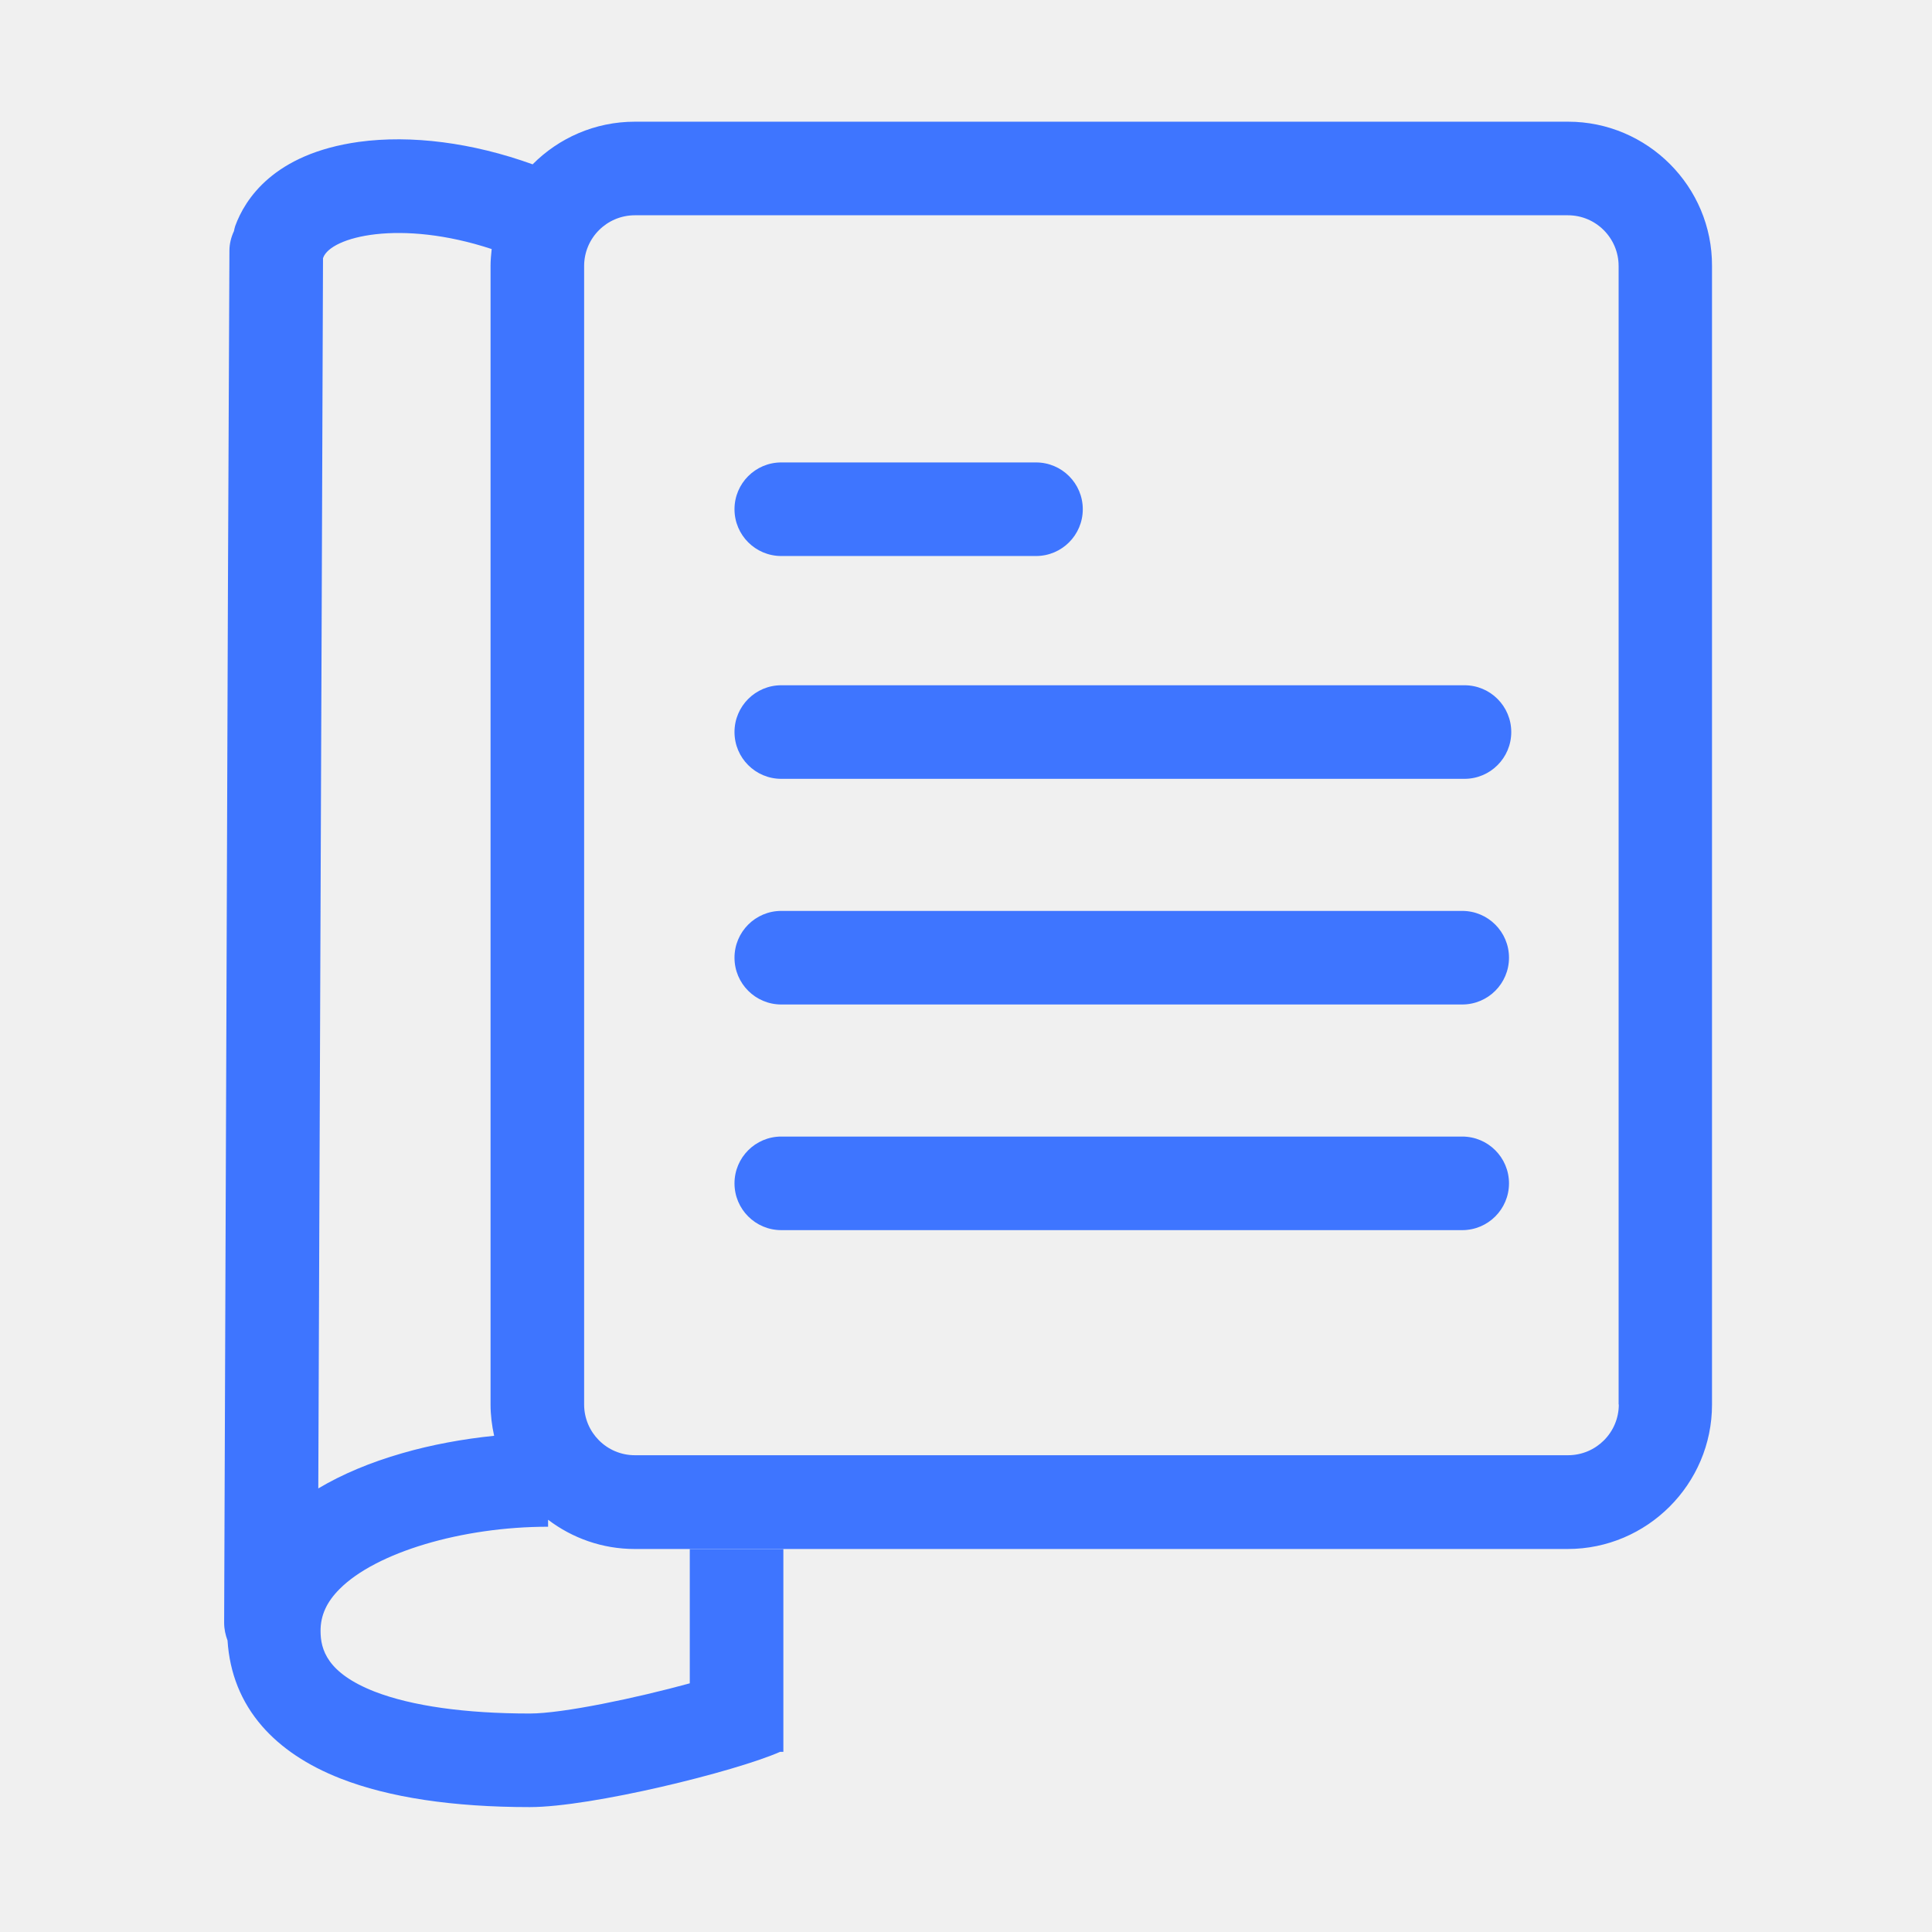
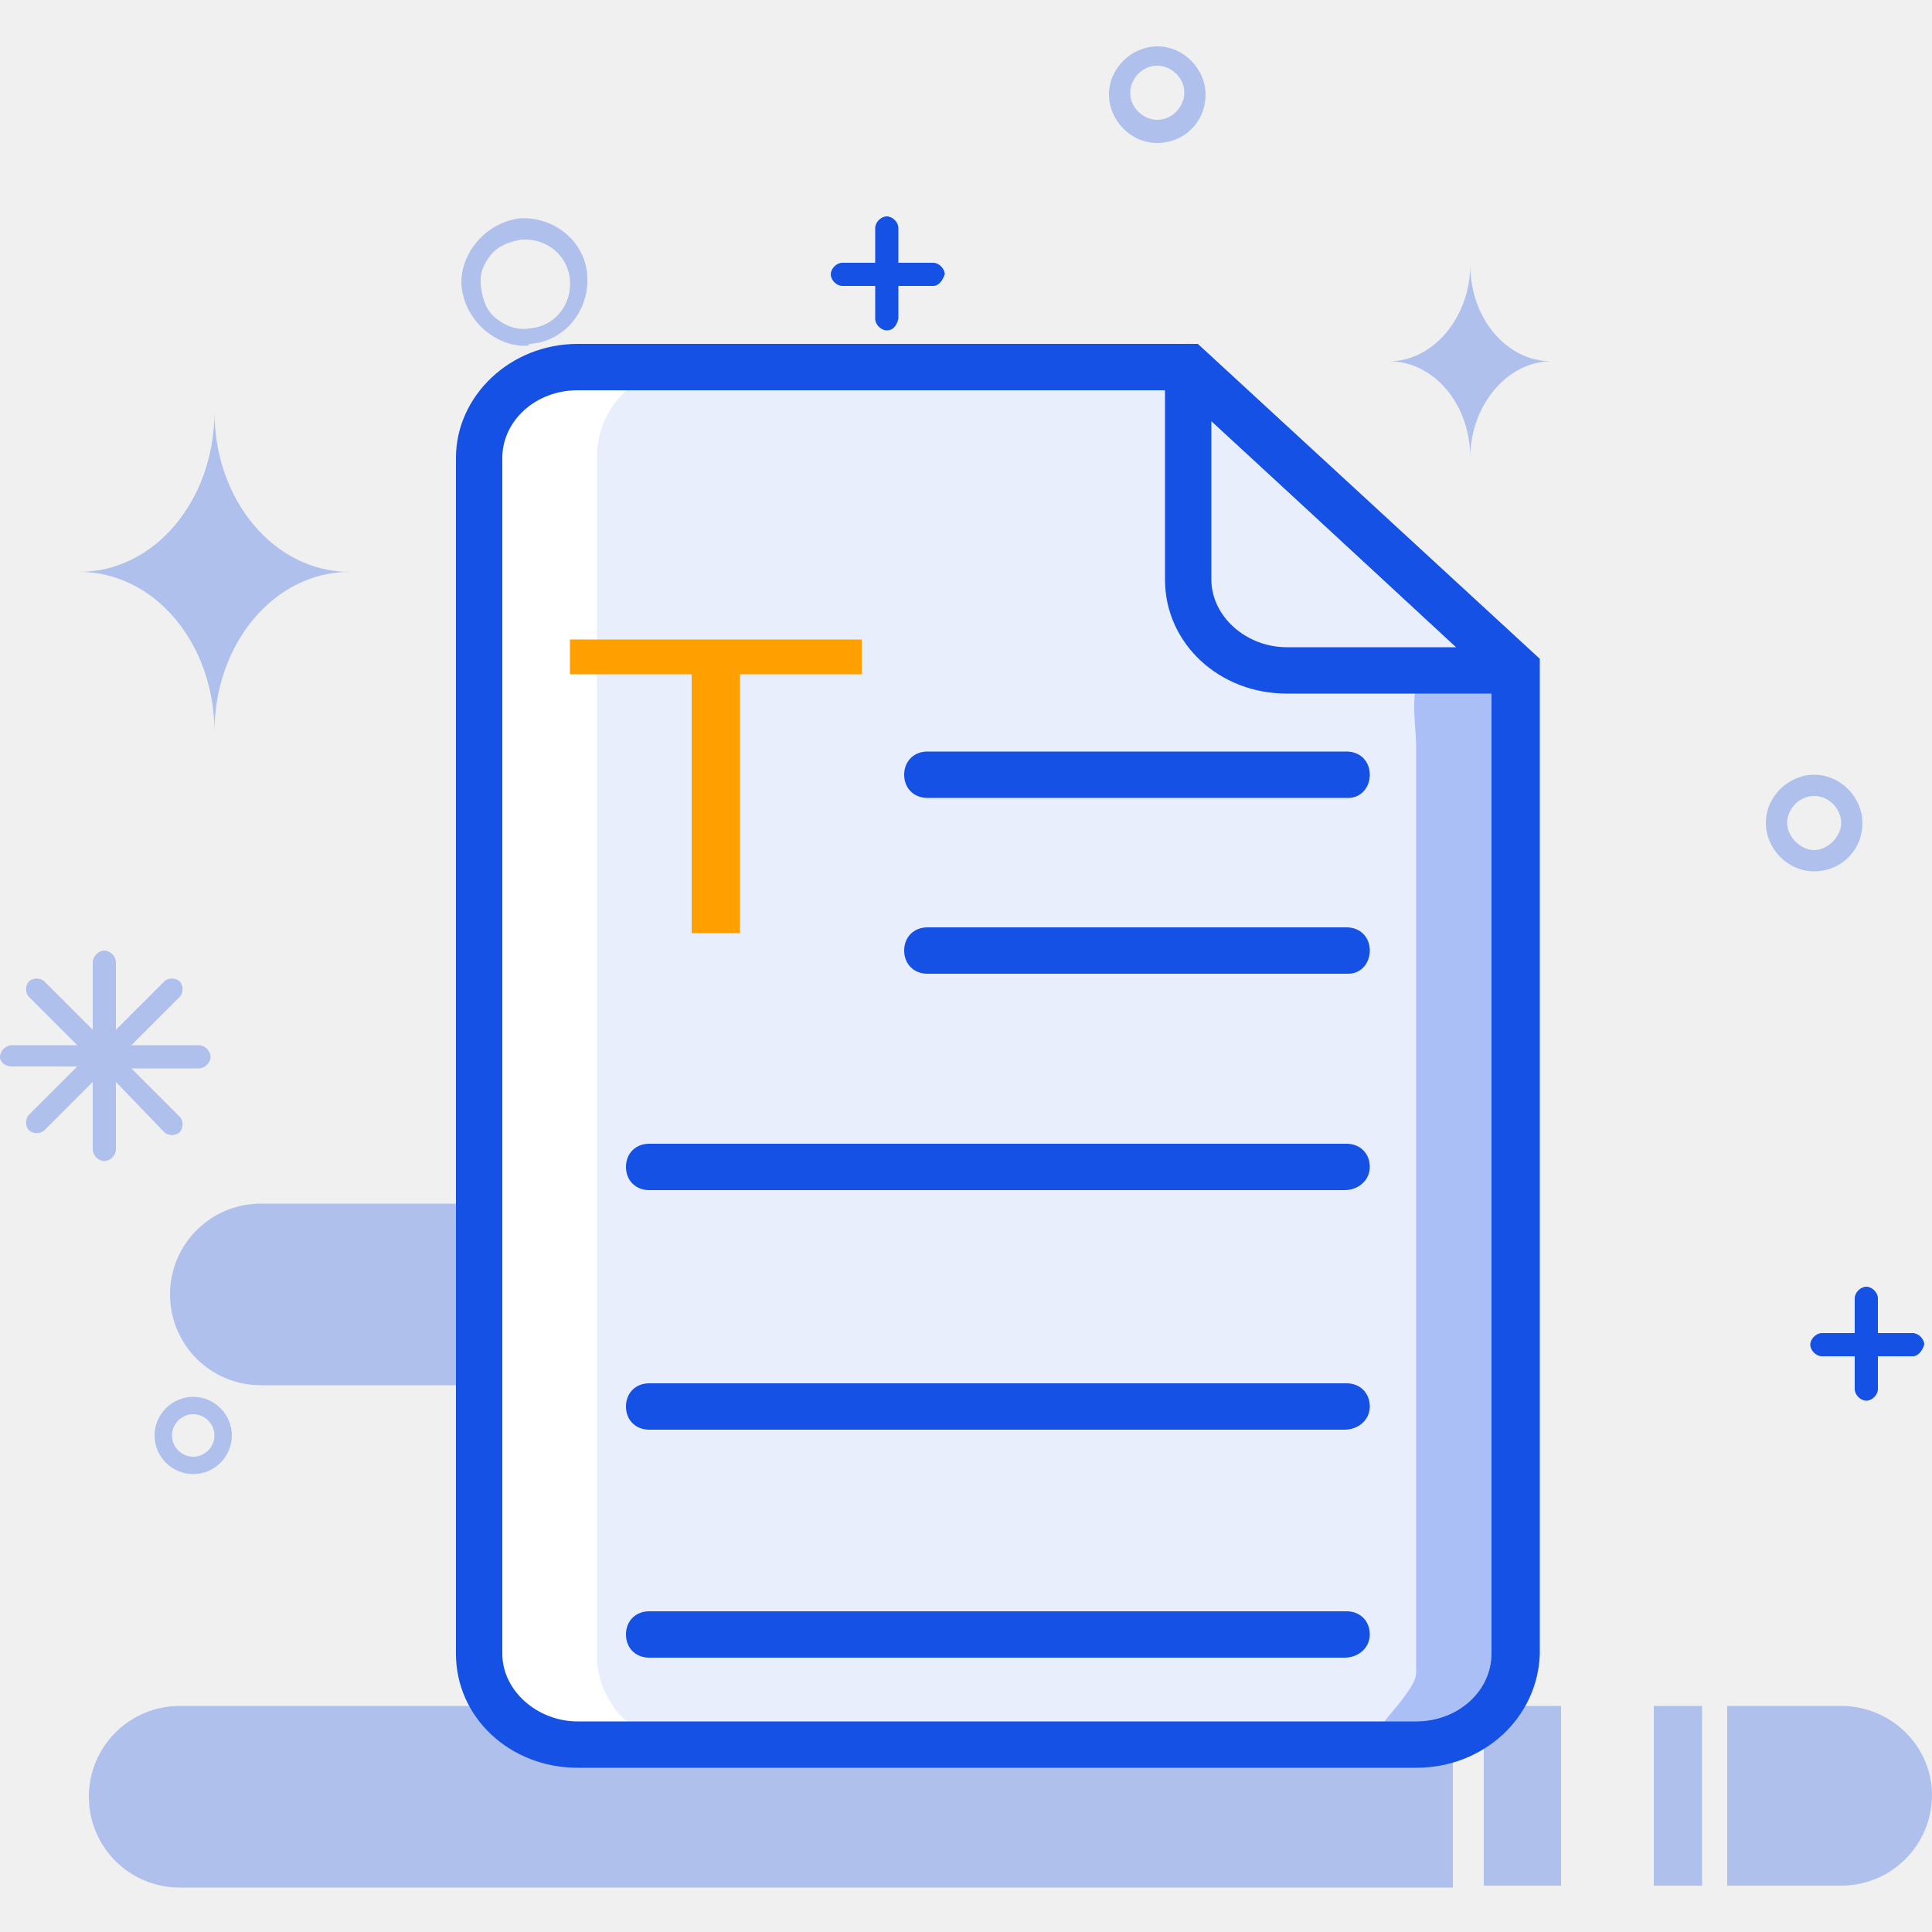
- <svg xmlns="http://www.w3.org/2000/svg" t="1687865069445" class="icon" viewBox="0 0 1024 1024" version="1.1" p-id="3226" width="200" height="200">
-   <path d="M831.1 64.5H336.5c-21.2 0-40.4 8.7-54.2 22.6-31.8-11.5-64.4-15.7-92.1-11.9-45.3 6.3-60.4 30.6-65.5 44.5-0.3 0.9-0.5 1.8-0.7 2.8-1.5 3.2-2.4 6.7-2.4 10.4l-0.8 181.7c-0.4 121.2-1.1 303-2 545.4v0.1c0 3.3 0.7 6.5 1.8 9.4 1.1 17.2 7.1 32.5 18.3 45.4 10 11.5 24 20.9 41.7 27.8 25.6 10 59.4 15.1 100.2 15.1 32.6 0 108.9-18.8 132.7-29.3h1.7V821.1h-49.6v71.1c-28.1 7.7-67.2 16-84.8 16-34.2 0-62.6-4-82.2-11.6-25.3-9.9-28.7-22.4-28.7-32.2 0-8.2 3.2-15.3 10.1-22.2 19.3-19.4 64.8-33 110.5-33v-3.7c12.8 9.7 28.7 15.5 45.9 15.5h494.5c42.1 0 76.5-34.4 76.5-76.5V141c0.2-42.1-34.2-76.5-76.3-76.5zM213.3 770.2c-17.1 4.9-32 11.2-44.6 18.7 1.6-406.4 2.4-620.6 2.5-652 0-0.1 0.1-0.2 0.1-0.3 4-11.1 40.7-20.6 89.3-4.6-0.3 2.9-0.6 5.9-0.6 8.9v603.4c0 5.7 0.7 11.3 1.9 16.7-16.7 1.7-33.4 4.8-48.6 9.2zM858 744.4c0 14.9-12.1 26.9-26.9 26.9H336.5c-14.9 0-26.9-12.1-26.9-26.9V141c0-14.9 12.1-26.9 26.9-26.9H831c14.9 0 26.9 12.1 26.9 26.9v603.4z" fill="#3E75FF" p-id="3227" />
-   <path d="M776.2 363.2H414.1c-13.7 0-24.8 11.1-24.8 24.8 0 13.7 11.1 24.8 24.8 24.8h362.1c13.7 0 24.8-11.1 24.8-24.8 0-13.7-11.1-24.8-24.8-24.8zM414.1 294.7h135c13.7 0 24.8-11.1 24.8-24.8 0-13.7-11.1-24.8-24.8-24.8h-135c-13.7 0-24.8 11.1-24.8 24.8 0 13.7 11.1 24.8 24.8 24.8zM775 482.8H414.1c-13.7 0-24.8 11.1-24.8 24.8 0 13.7 11.1 24.8 24.8 24.8H775c13.7 0 24.8-11.1 24.8-24.8 0-13.7-11.1-24.8-24.8-24.8zM775 602.4H414.1c-13.7 0-24.8 11.1-24.8 24.8 0 13.7 11.1 24.8 24.8 24.8H775c13.7 0 24.8-11.1 24.8-24.8 0-13.7-11.1-24.8-24.8-24.8z" fill="#3E75FF" p-id="3228" />
+ <svg xmlns="http://www.w3.org/2000/svg" t="1689706557877" class="icon" viewBox="0 0 1024 1024" version="1.1" p-id="2971" width="64" height="64">
+   <path d="M609.28 734.208h-471.04c-26.624 0-48.128-21.504-48.128-48.128s21.504-48.128 48.128-48.128h470.016c26.624 0 48.128 21.504 48.128 48.128 1.024 26.624-21.504 48.128-47.104 48.128z m0 0" fill="#1651E5" opacity=".3" p-id="2972" />
+   <path d="M769.024 904.192H95.232c-26.624 0-48.128 21.504-48.128 48.128s21.504 48.128 48.128 48.128h674.816v-96.256z" fill="#1651E5" opacity=".3" p-id="2973" />
+   <path d="M786.432 904.192h40.96v95.232h-40.96z" fill="#1651E5" opacity=".3" p-id="2974" />
+   <path d="M876.544 904.192h25.6v95.232h-25.6z" fill="#1651E5" opacity=".3" p-id="2975" />
+   <path d="M975.872 904.192h-60.416v95.232h60.416c26.624 0 48.128-21.504 48.128-48.128 0-25.6-21.504-47.104-48.128-47.104z" fill="#1651E5" opacity=".3" p-id="2976" />
+   <path d="M961.536 461.824c-14.336 0-25.6-12.288-25.6-25.6 0-14.336 12.288-25.6 25.6-25.6 14.336 0 25.6 12.288 25.6 25.6 0 14.336-11.264 25.6-25.6 25.6z m0-39.936c-8.192 0-14.336 7.168-14.336 14.336s7.168 14.336 14.336 14.336 14.336-7.168 14.336-14.336-6.144-14.336-14.336-14.336z m0 0" fill="#1651E5" opacity=".3" p-id="2977" />
+   <path d="M278.528 183.296c-8.192 0-15.36-3.072-21.504-8.192-7.168-6.144-11.264-14.336-12.288-22.528-1.024-8.192 2.048-17.408 8.192-24.576 6.144-7.168 14.336-11.264 22.528-12.288 18.432-1.024 34.816 12.288 35.84 30.72 1.024 18.432-12.288 34.816-30.72 35.84 0 1.024-2.048 1.024-2.048 1.024z m0-56.32H276.48c-6.144 1.024-12.288 3.072-16.384 8.192-4.096 5.12-6.144 10.24-5.12 17.408 1.024 7.168 3.072 12.288 8.192 16.384 5.12 4.096 11.264 6.144 17.408 5.12 13.312-1.024 22.528-12.288 21.504-25.6-1.024-13.312-12.288-21.504-23.552-21.504z m0 0" fill="#1651E5" opacity=".3" p-id="2978" />
+   <path d="M55.296 615.424c-3.072 0-6.144-3.072-6.144-6.144V573.44l-25.6 25.6c-2.048 2.048-6.144 2.048-8.192 0-2.048-2.048-2.048-6.144 0-8.192L40.96 565.248H6.144c-3.072 0-6.144-2.048-6.144-5.12s3.072-6.144 6.144-6.144H40.96l-25.6-25.6c-2.048-2.048-2.048-6.144 0-8.192 2.048-2.048 6.144-2.048 8.192 0l25.6 25.6v-35.84c0-3.072 3.072-6.144 6.144-6.144s6.144 3.072 6.144 6.144v35.84l25.6-25.6c2.048-2.048 6.144-2.048 8.192 0 2.048 2.048 2.048 6.144 0 8.192l-25.6 25.6h35.84c3.072 0 6.144 3.072 6.144 6.144s-3.072 6.144-6.144 6.144H69.632l25.6 25.6c2.048 2.048 2.048 6.144 0 8.192-2.048 2.048-6.144 2.048-8.192 0L61.44 573.44v35.84c0 3.072-3.072 6.144-6.144 6.144z m0 0" fill="#1651E5" opacity=".3" p-id="2979" />
+   <path d="M1013.76 718.848h-48.128c-3.072 0-6.144-3.072-6.144-6.144s3.072-6.144 6.144-6.144H1013.76c3.072 0 6.144 3.072 6.144 6.144-1.024 3.072-3.072 6.144-6.144 6.144z m0 0" fill="#1651E5" p-id="2980" />
+   <path d="M989.184 742.4c-3.072 0-6.144-3.072-6.144-6.144v-48.128c0-3.072 3.072-6.144 6.144-6.144s6.144 3.072 6.144 6.144v48.128c0 3.072-3.072 6.144-6.144 6.144zM494.592 151.552h-48.128c-3.072 0-6.144-3.072-6.144-6.144s3.072-6.144 6.144-6.144h48.128c3.072 0 6.144 3.072 6.144 6.144-1.024 3.072-3.072 6.144-6.144 6.144z" fill="#1651E5" p-id="2981" />
+   <path d="M470.016 175.104c-3.072 0-6.144-3.072-6.144-6.144v-48.128c0-3.072 3.072-6.144 6.144-6.144s6.144 3.072 6.144 6.144v48.128c-1.024 4.096-3.072 6.144-6.144 6.144z m0 0" fill="#1651E5" p-id="2982" />
+   <path d="M779.264 140.288c0 27.648-19.456 51.2-43.008 51.2 23.552 0 43.008 22.528 43.008 51.2 0-27.648 19.456-51.2 43.008-51.2-23.552 0-43.008-22.528-43.008-51.2z m0 0" fill="#1651E5" opacity=".3" p-id="2983" />
+   <path d="M613.376 75.776c-14.336 0-25.6-12.288-25.6-25.6 0-14.336 12.288-25.6 25.6-25.6 14.336 0 25.6 12.288 25.6 25.6 0 14.336-11.264 25.6-25.6 25.6z m0-40.96c-8.192 0-14.336 7.168-14.336 14.336 0 8.192 7.168 14.336 14.336 14.336 8.192 0 14.336-7.168 14.336-14.336 0-8.192-7.168-14.336-14.336-14.336z m0 0" fill="#1651E5" opacity=".3" p-id="2984" />
+   <path d="M113.664 218.112c0 47.104 31.744 84.992 71.68 84.992-39.936 0-71.68 37.888-71.68 84.992 0-47.104-31.744-84.992-71.68-84.992 39.936 0 71.68-37.888 71.68-84.992z m0 0" fill="#1651E5" opacity=".3" p-id="2985" />
+   <path d="M102.4 781.312c-11.264 0-20.48-9.216-20.48-20.48s9.216-20.48 20.48-20.48 20.48 9.216 20.48 20.48-9.216 20.48-20.48 20.48z m0-31.744c-6.144 0-11.264 5.12-11.264 11.264 0 6.144 5.12 11.264 11.264 11.264 6.144 0 11.264-5.12 11.264-11.264 0-6.144-5.12-11.264-11.264-11.264z m0 0" fill="#1651E5" opacity=".3" p-id="2986" />
+   <path d="M636.928 194.56H303.104c-27.648 0-50.176 22.528-50.176 50.176v629.76c0 27.648 22.528 50.176 50.176 50.176h449.536c27.648 0 50.176-22.528 50.176-50.176V353.28L636.928 194.56z" fill="#FFFFFF" p-id="2987" />
+   <path d="M636.928 194.56H363.52c-25.6 0-47.104 21.504-47.104 47.104v635.904c0 25.6 21.504 47.104 47.104 47.104h392.192c25.6 0 47.104-21.504 47.104-47.104V350.208L636.928 194.56z" fill="#1651E5" opacity=".1" p-id="2988" />
+   <path d="M781.312 924.672h-51.2c-12.288 0 20.48-26.624 20.48-37.888v-491.52c0-11.264-5.12-37.888 7.168-37.888h23.552c12.288 0 21.504 9.216 21.504 19.456v527.36c0 12.288-9.216 20.48-21.504 20.48z" fill="#1651E5" opacity=".3" p-id="2989" />
+   <path d="M712.704 630.784h-368.64c-7.168 0-12.288-5.12-12.288-12.288s5.12-12.288 12.288-12.288h369.664c7.168 0 12.288 5.12 12.288 12.288s-6.144 12.288-13.312 12.288zM714.752 516.096H491.52c-7.168 0-12.288-5.12-12.288-12.288S484.352 491.52 491.52 491.52h222.208c7.168 0 12.288 5.12 12.288 12.288s-5.12 12.288-11.264 12.288zM714.752 422.912H491.52c-7.168 0-12.288-5.12-12.288-12.288s5.12-12.288 12.288-12.288h222.208c7.168 0 12.288 5.12 12.288 12.288s-5.12 12.288-11.264 12.288zM712.704 757.76h-368.64c-7.168 0-12.288-5.12-12.288-12.288s5.12-12.288 12.288-12.288h369.664c7.168 0 12.288 5.12 12.288 12.288s-6.144 12.288-13.312 12.288zM712.704 878.592h-368.64c-7.168 0-12.288-5.12-12.288-12.288s5.12-12.288 12.288-12.288h369.664c7.168 0 12.288 5.12 12.288 12.288s-6.144 12.288-13.312 12.288z" fill="#1651E5" p-id="2990" />
+   <path d="M366.592 494.592V357.376h-64.512v-18.432h154.624v18.432h-64.512v137.216h-25.6z" fill="#FF9F00" p-id="2991" />
+   <path d="M802.816 367.616H681.984c-35.84 0-64.512-26.624-64.512-60.416V194.56c0-5.12 3.072-9.216 7.168-11.264 4.096-2.048 9.216-1.024 13.312 2.048l173.056 160.768c4.096 3.072 5.12 9.216 3.072 13.312-1.024 5.12-6.144 8.192-11.264 8.192zM642.048 223.232V307.2c0 19.456 18.432 35.84 39.936 35.84h90.112L642.048 223.232z" fill="#1651E5" p-id="2992" />
+   <path d="M750.592 936.96H306.176c-35.84 0-64.512-26.624-64.512-60.416V242.688c0-32.768 28.672-60.416 64.512-60.416H634.88l181.248 166.912v527.36c-1.024 33.792-29.696 60.416-65.536 60.416zM306.176 206.848c-22.528 0-39.936 16.384-39.936 35.84v633.856c0 19.456 18.432 35.84 39.936 35.84h444.416c22.528 0 39.936-16.384 39.936-35.84V360.448L624.64 206.848H306.176z" fill="#1651E5" p-id="2993" />
</svg>
